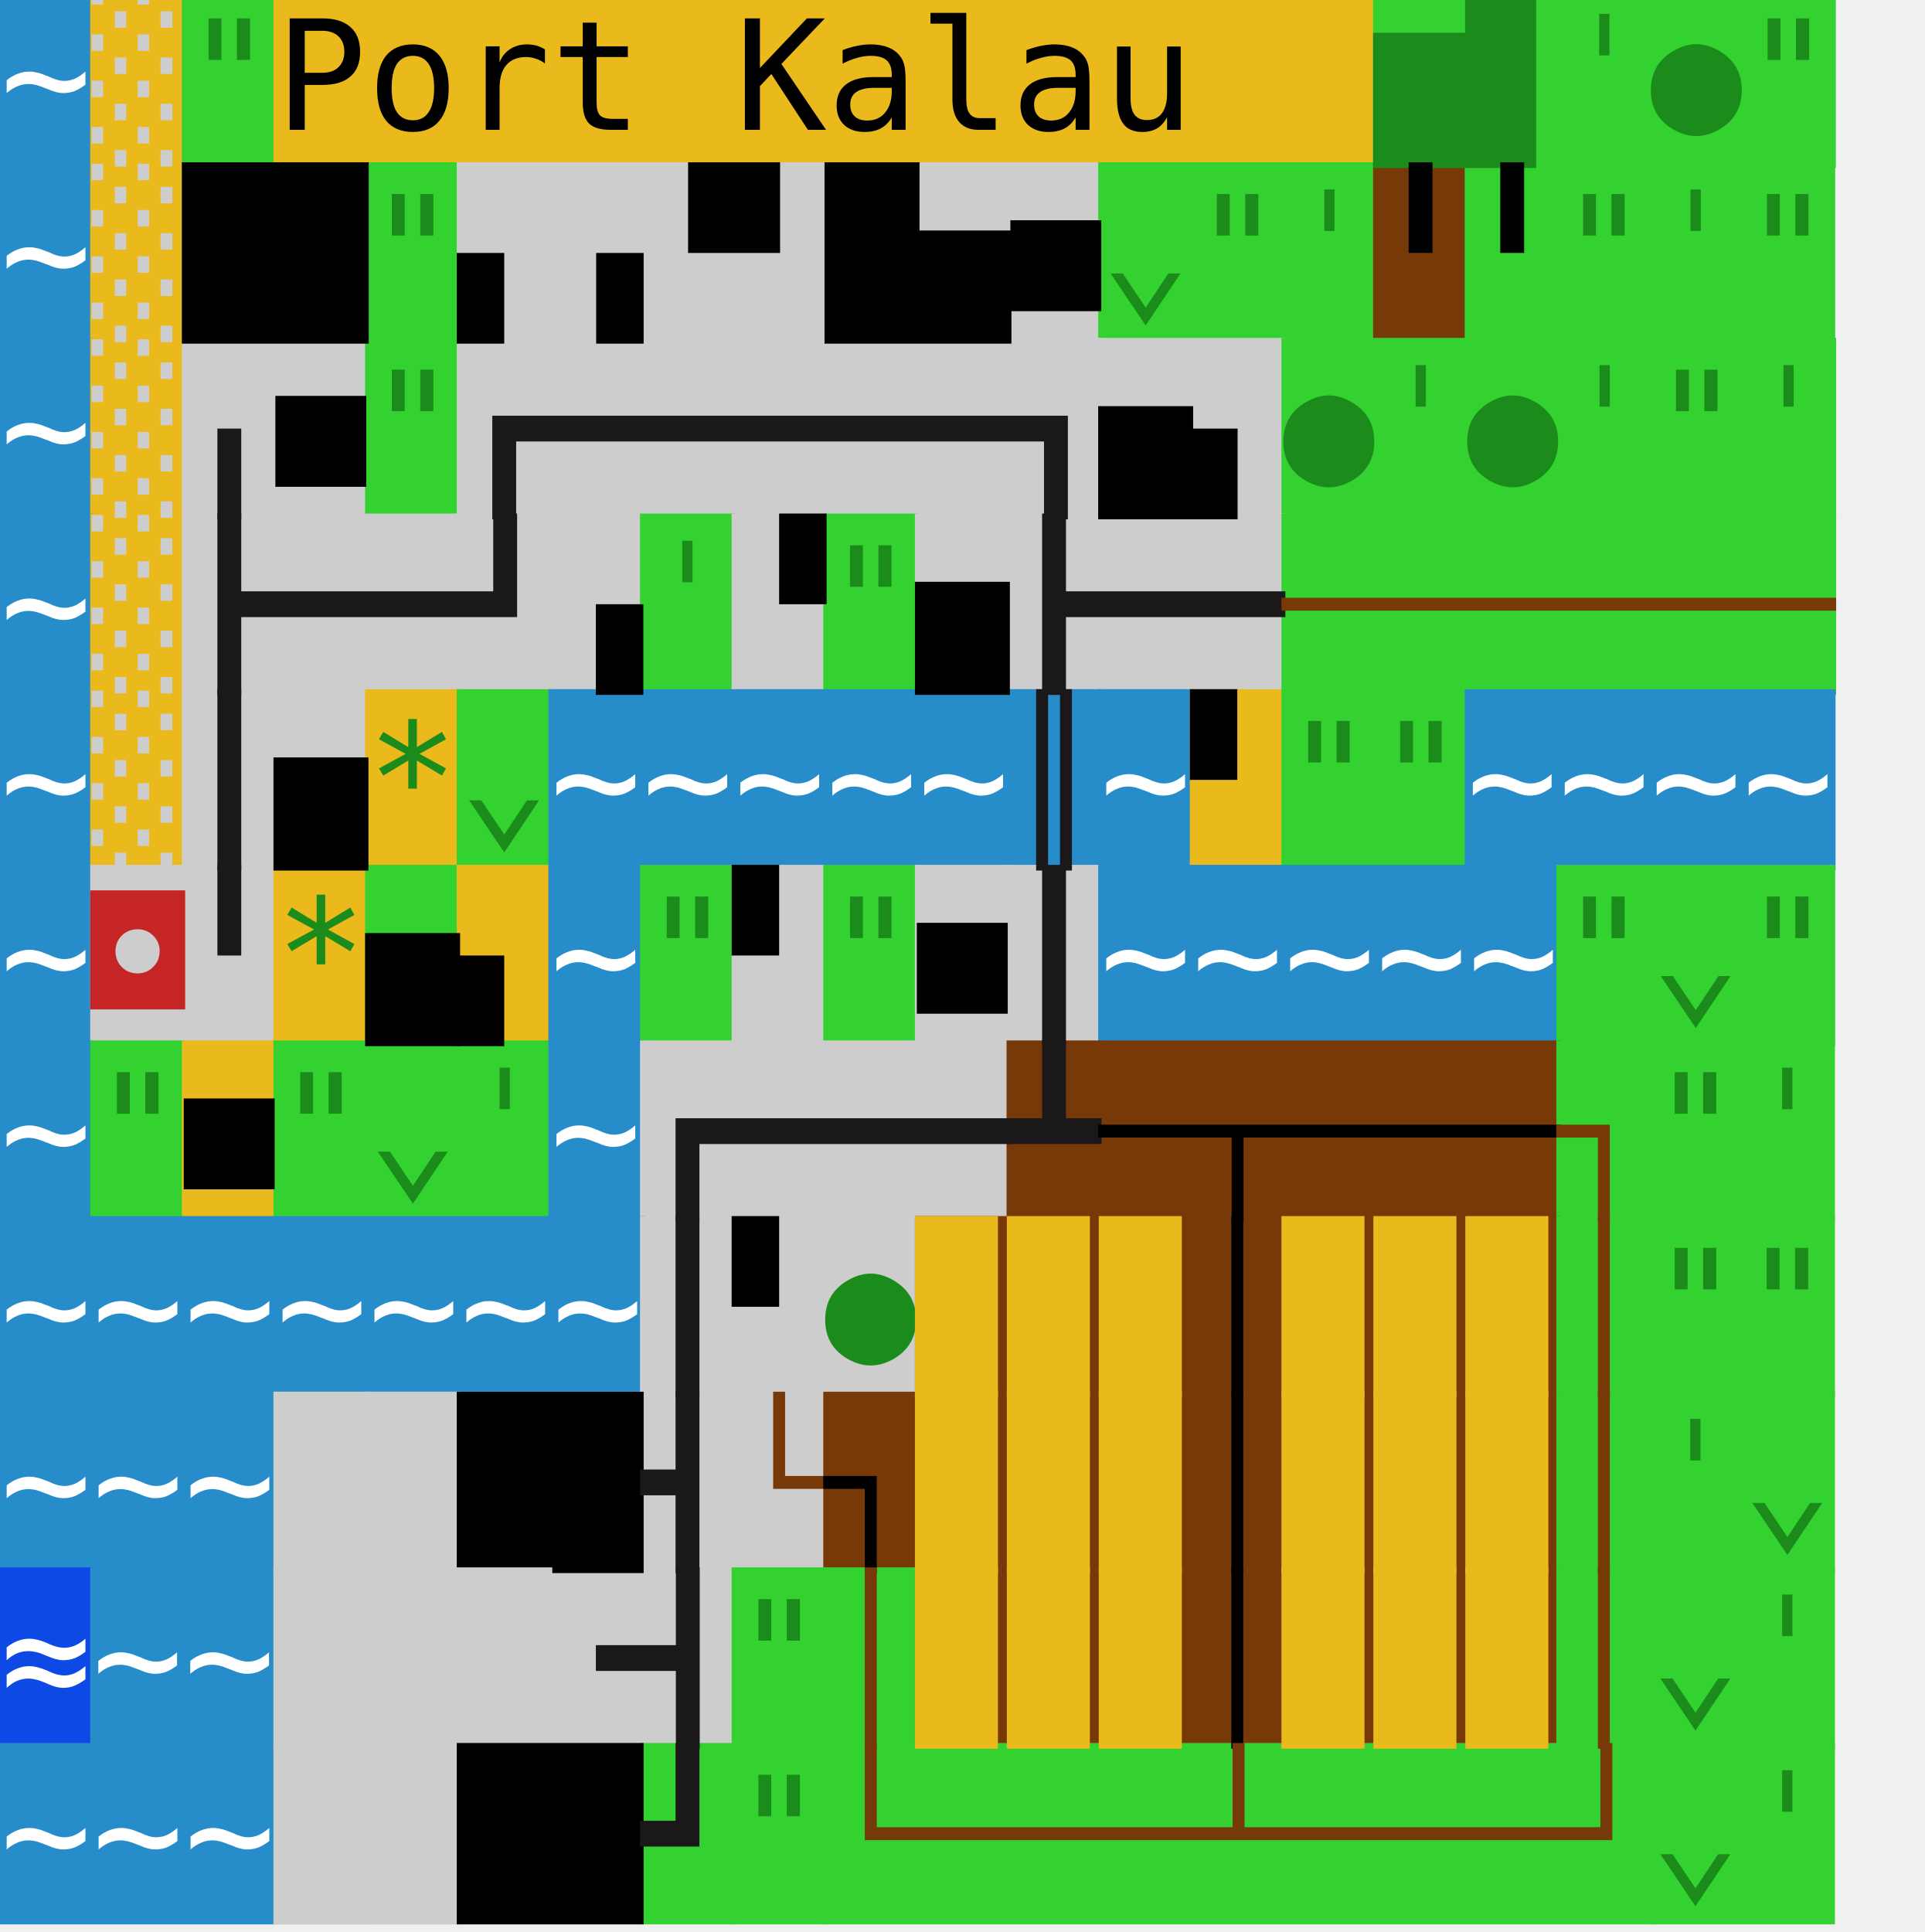
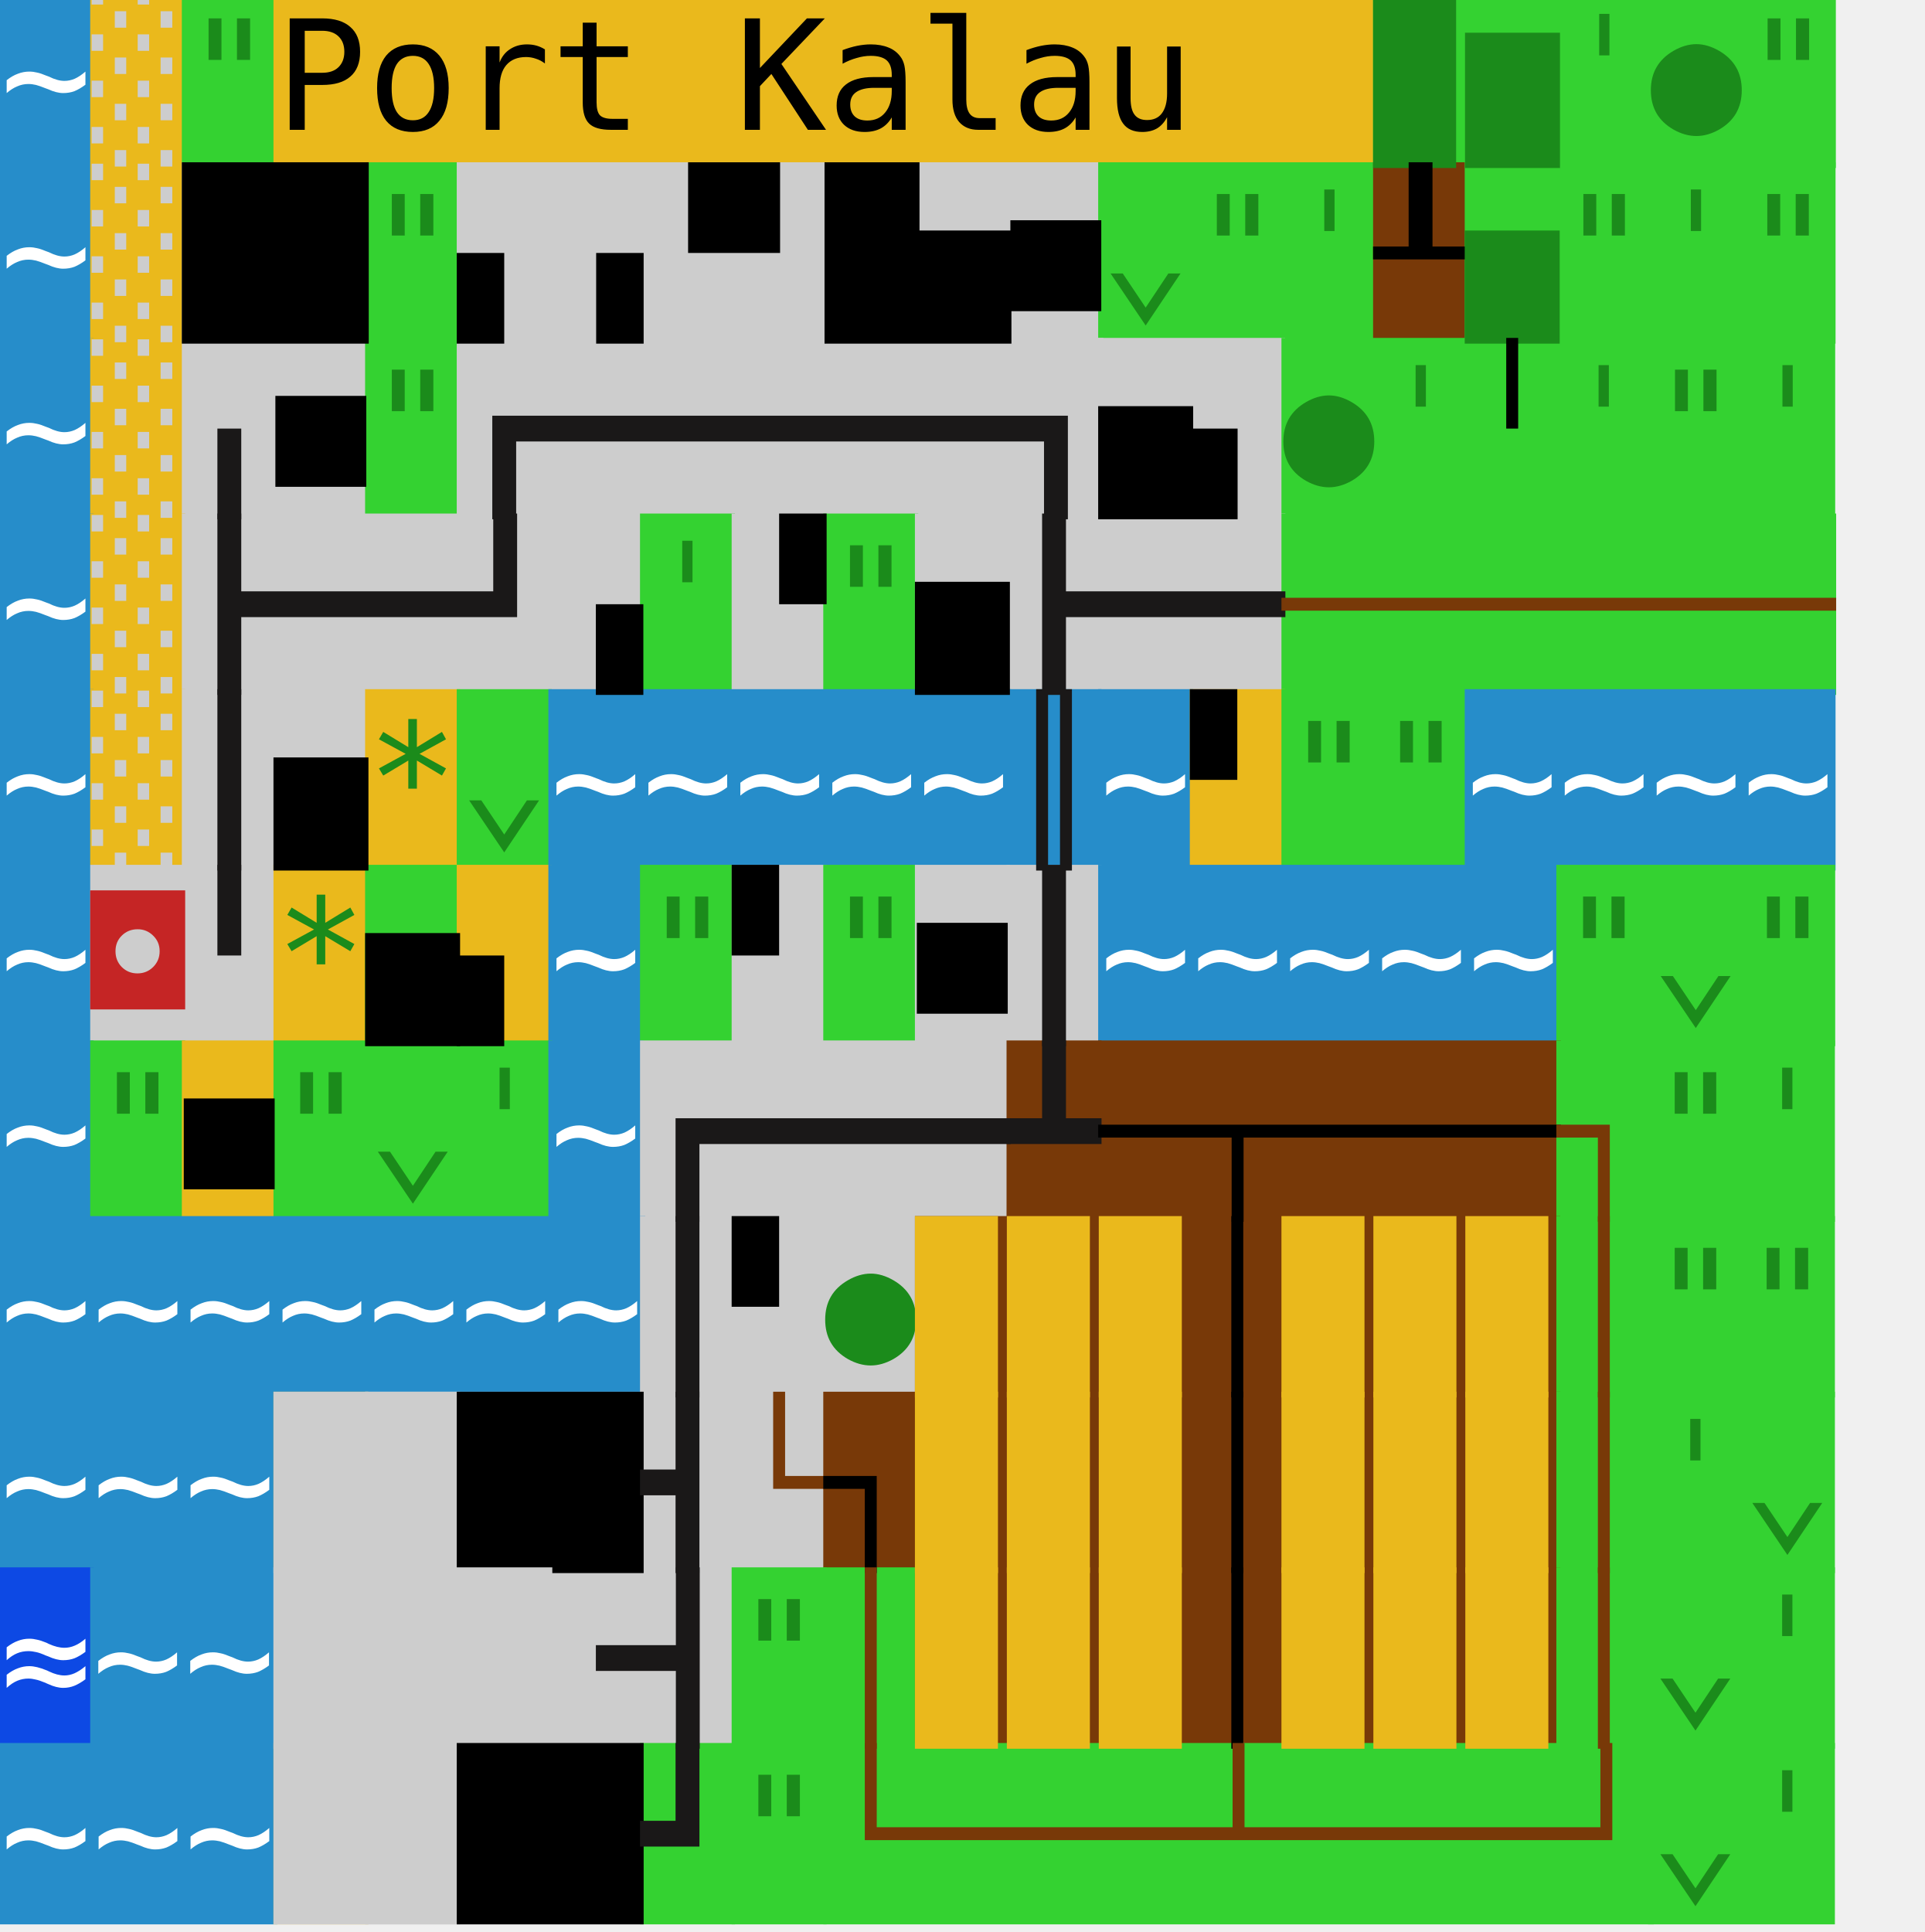
<svg xmlns="http://www.w3.org/2000/svg" version="1.1" width="126.0px" height="126.5px" viewBox="0 0 126.0 126.5" style="letter-spacing:0em;font-size:10px;font-family:'DejaVu Sans Mono';stroke:none">
  <text y="8.5" x="0.0" style="fill:#268dca">█</text>
  <text y="8.5" x="6.0" style="fill:#eab91c">█</text>
  <text y="8.5" x="12.0" style="fill:#34d231">█</text>
  <text y="8.5" x="18.0" style="fill:#eab91c">████████████</text>
  <text y="8.5" x="90.0" style="fill:#34d231">█████</text>
█<text y="20.0" x="0.0" style="fill:#268dca">█</text>
  <text y="20.0" x="6.0" style="fill:#eab91c">█</text>
  <text y="20.0" x="12.0" style="fill:#cdcdcd">██</text>
  <text y="20.0" x="24.0" style="fill:#34d231">█</text>
  <text y="20.0" x="30.0" style="fill:#cdcdcd">███████</text>
  <text y="20.0" x="72.0" style="fill:#34d231">███</text>
  <text y="20.0" x="90.0" style="fill:#783908">█</text>
-   <text y="20.0" x="96.0" style="fill:#34d231">█</text>
-   <text y="20.0" x="102.0" style="fill:#34d231">███</text>
+   <text y="20.0" x="96.0" style="fill:#34d231">████</text>
█<text y="31.5" x="0.0" style="fill:#268dca">█</text>
  <text y="31.5" x="6.0" style="fill:#eab91c">█</text>
  <text y="31.5" x="12.0" style="fill:#cdcdcd">█</text>
  <text y="31.5" x="18.0" style="fill:#cdcdcd">█</text>
  <text y="31.5" x="24.0" style="fill:#34d231">█</text>
  <text y="31.5" x="30.0" style="fill:#cdcdcd">███████</text>
  <text y="31.5" x="72.0" style="fill:#cdcdcd">██</text>
-   <text y="31.5" x="84.0" style="fill:#34d231">██████</text>
+   <text y="31.5" x="84.0" style="fill:#34d231">██</text>
+   <text y="31.5" x="96.0" style="fill:#34d231">█</text>
+   <text y="31.5" x="102.0" style="fill:#34d231">███</text>
█<text y="43.0" x="0.0" style="fill:#268dca">█</text>
  <text y="43.0" x="6.0" style="fill:#eab91c">█</text>
  <text y="43.0" x="12.0" style="fill:#cdcdcd">████</text>
  <text y="43.0" x="36.0" style="fill:#cdcdcd">█</text>
  <text y="43.0" x="42.0" style="fill:#34d231">█</text>
  <text y="43.0" x="48.0" style="fill:#cdcdcd">█</text>
  <text y="43.0" x="54.0" style="fill:#34d231">█</text>
  <text y="43.0" x="60.0" style="fill:#cdcdcd">█</text>
  <text y="43.0" x="66.0" style="fill:#cdcdcd">███</text>
  <text y="43.0" x="84.0" style="fill:#34d231">██████</text>
█<text y="54.5" x="0.0" style="fill:#268dca">█</text>
  <text y="54.5" x="6.0" style="fill:#eab91c">█</text>
  <text y="54.5" x="12.0" style="fill:#cdcdcd">█</text>
  <text y="54.5" x="18.0" style="fill:#cdcdcd">█</text>
  <text y="54.5" x="24.0" style="fill:#eab91c">█</text>
  <text y="54.5" x="30.0" style="fill:#34d231">█</text>
  <text y="54.5" x="36.0" style="fill:#268dca">█████</text>
  <text y="54.5" x="66.0" style="fill:#268dca">█</text>
  <text y="54.5" x="72.0" style="fill:#268dca">█</text>
  <text y="54.5" x="78.0" style="fill:#eab91c">█</text>
  <text y="54.5" x="84.0" style="fill:#34d231">██</text>
  <text y="54.5" x="96.0" style="fill:#268dca">████</text>
█<text y="66.0" x="0.0" style="fill:#268dca">█</text>
  <text y="66.0" x="6.0" style="fill:#cdcdcd">█</text>
  <text y="66.0" x="12.0" style="fill:#cdcdcd">█</text>
  <text y="66.0" x="18.0" style="fill:#eab91c">█</text>
  <text y="66.0" x="24.0" style="fill:#34d231">█</text>
  <text y="66.0" x="30.0" style="fill:#eab91c">█</text>
  <text y="66.0" x="36.0" style="fill:#268dca">█</text>
  <text y="66.0" x="42.0" style="fill:#34d231">█</text>
  <text y="66.0" x="48.0" style="fill:#cdcdcd">█</text>
  <text y="66.0" x="54.0" style="fill:#34d231">█</text>
  <text y="66.0" x="60.0" style="fill:#cdcdcd">█</text>
  <text y="66.0" x="66.0" style="fill:#cdcdcd">█</text>
  <text y="66.0" x="72.0" style="fill:#268dca">█████</text>
  <text y="66.0" x="102.0" style="fill:#34d231">███</text>
█<text y="77.5" x="0.0" style="fill:#268dca">█</text>
  <text y="77.5" x="6.0" style="fill:#34d231">█</text>
  <text y="77.5" x="12.0" style="fill:#eab91c">█</text>
  <text y="77.5" x="18.0" style="fill:#34d231">███</text>
  <text y="77.5" x="36.0" style="fill:#268dca">█</text>
  <text y="77.5" x="42.0" style="fill:#cdcdcd">████</text>
  <text y="77.5" x="66.0" style="fill:#783908">█</text>
  <text y="77.5" x="72.0" style="fill:#783908">█████</text>
  <text y="77.5" x="102.0" style="fill:#34d231">█</text>
  <text y="77.5" x="108.0" style="fill:#34d231">██</text>
█<text y="89.0" x="0.0" style="fill:#268dca">███████</text>
  <text y="89.0" x="42.0" style="fill:#cdcdcd">█</text>
  <text y="89.0" x="48.0" style="fill:#cdcdcd">█</text>
  <text y="89.0" x="54.0" style="fill:#cdcdcd">█</text>
  <text y="89.0" x="60.0" style="fill:#783908">███</text>
  <text y="89.0" x="78.0" style="fill:#783908">█</text>
  <text y="89.0" x="84.0" style="fill:#783908">███</text>
  <text y="89.0" x="102.0" style="fill:#34d231">█</text>
  <text y="89.0" x="108.0" style="fill:#34d231">██</text>
█<text y="100.5" x="0.0" style="fill:#268dca">███</text>
  <text y="100.5" x="18.0" style="fill:#eab91c">█</text>
  <text y="100.5" x="24.0" style="fill:#cdcdcd">█</text>
  <text y="100.5" x="30.0" style="fill:#cdcdcd">██</text>
  <text y="100.5" x="42.0" style="fill:#cdcdcd">█</text>
  <text y="100.5" x="48.0" style="fill:#cdcdcd">█</text>
  <text y="100.5" x="54.0" style="fill:#783908">█</text>
  <text y="100.5" x="60.0" style="fill:#783908">███</text>
  <text y="100.5" x="78.0" style="fill:#783908">█</text>
  <text y="100.5" x="84.0" style="fill:#783908">███</text>
  <text y="100.5" x="102.0" style="fill:#34d231">█</text>
  <text y="100.5" x="108.0" style="fill:#34d231">██</text>
█<text y="112.0" x="0.0" style="fill:#0d49e4">█</text>
  <text y="112.0" x="6.0" style="fill:#268dca">██</text>
  <text y="112.0" x="18.0" style="fill:#cdcdcd">███</text>
  <text y="112.0" x="36.0" style="fill:#cdcdcd">██</text>
  <text y="112.0" x="48.0" style="fill:#34d231">█</text>
  <text y="112.0" x="54.0" style="fill:#34d231">█</text>
  <text y="112.0" x="60.0" style="fill:#783908">███</text>
  <text y="112.0" x="78.0" style="fill:#783908">█</text>
  <text y="112.0" x="84.0" style="fill:#783908">███</text>
  <text y="112.0" x="102.0" style="fill:#34d231">█</text>
  <text y="112.0" x="108.0" style="fill:#34d231">██</text>
█<text y="123.5" x="0.0" style="fill:#268dca">███</text>
  <text y="123.5" x="18.0" style="fill:#eab91c">█</text>
  <text y="123.5" x="24.0" style="fill:#cdcdcd">█</text>
  <text y="123.5" x="30.0" style="fill:#cdcdcd">██</text>
  <text y="123.5" x="42.0" style="fill:#34d231">█</text>
  <text y="123.5" x="48.0" style="fill:#34d231">█</text>
  <text y="123.5" x="54.0" style="fill:#34d231">█████████</text>
  <text y="123.5" x="108.0" style="fill:#34d231">██</text>
█<text y="8.5" x="0.0" style="fill:#ffffff">~</text>
  <text y="8.5" x="6.0" style="fill:#cdcdcd">░</text>
  <text y="8.5" x="12.0" style="fill:#1b8b1b">"</text>
  <text y="8.5" x="18.0" style="fill:#000000"> Port Kalau </text>
-   <text y="8.5" x="90.0" style="fill:#1b8b1b">▆▊ˈ●"</text>
+   <text y="8.5" x="90.0" style="fill:#1b8b1b">▉▆ˈ●"</text>
⌄<text y="20.0" x="0.0" style="fill:#ffffff">~</text>
  <text y="20.0" x="6.0" style="fill:#cdcdcd">░</text>
  <text y="20.0" x="12.0" style="fill:#000000">██</text>
  <text y="20.0" x="24.0" style="fill:#1b8b1b">"</text>
  <text y="20.0" x="30.0" style="fill:#000000">▖▗▝▘█▅■</text>
  <text y="20.0" x="72.0" style="fill:#1b8b1b">⌄"ˈ</text>
-   <text y="20.0" x="90.0" style="fill:#000000">╹</text>
-   <text y="20.0" x="96.0" style="fill:#000000">╹</text>
-   <text y="20.0" x="102.0" style="fill:#1b8b1b">"ˈ"</text>
+   <text y="20.0" x="90.0" style="fill:#000000">┸</text>
+   <text y="20.0" x="96.0" style="fill:#1b8b1b">▅"ˈ"</text>
"<text y="31.5" x="0.0" style="fill:#ffffff">~</text>
  <text y="31.5" x="6.0" style="fill:#cdcdcd">░</text>
  <text y="31.5" x="12.0" style="fill:#1a1818">╻</text>
  <text y="31.5" x="18.0" style="fill:#000000">■</text>
  <text y="31.5" x="24.0" style="fill:#1b8b1b">"</text>
  <text y="31.5" x="30.0" style="fill:#1a1818">┏━━━━━┓</text>
  <text y="31.5" x="72.0" style="fill:#000000">▅▖</text>
-   <text y="31.5" x="84.0" style="fill:#1b8b1b">●ˈ●ˈ"ˈ</text>
+   <text y="31.5" x="84.0" style="fill:#1b8b1b">●ˈ</text>
+   <text y="31.5" x="96.0" style="fill:#000000">╵</text>
+   <text y="31.5" x="102.0" style="fill:#1b8b1b">ˈ"ˈ</text>
ˈ<text y="43.0" x="0.0" style="fill:#ffffff">~</text>
  <text y="43.0" x="6.0" style="fill:#cdcdcd">░</text>
  <text y="43.0" x="12.0" style="fill:#1a1818">┣━━┛</text>
  <text y="43.0" x="36.0" style="fill:#000000">▗</text>
  <text y="43.0" x="42.0" style="fill:#1b8b1b">ˈ</text>
  <text y="43.0" x="48.0" style="fill:#000000">▝</text>
  <text y="43.0" x="54.0" style="fill:#1b8b1b">"</text>
  <text y="43.0" x="60.0" style="fill:#000000">▅</text>
  <text y="43.0" x="66.0" style="fill:#1a1818">┣━━</text>
  <text y="43.0" x="84.0" style="fill:#783908">──────</text>
─<text y="54.5" x="0.0" style="fill:#ffffff">~</text>
  <text y="54.5" x="6.0" style="fill:#cdcdcd">░</text>
  <text y="54.5" x="12.0" style="fill:#1a1818">┃</text>
  <text y="54.5" x="18.0" style="fill:#000000">▅</text>
  <text y="54.5" x="24.0" style="fill:#1b8b1b">*</text>
  <text y="54.5" x="30.0" style="fill:#1b8b1b">⌄</text>
  <text y="54.5" x="36.0" style="fill:#ffffff">~~~~~</text>
  <text y="54.5" x="66.0" style="fill:#1a1818">║</text>
  <text y="54.5" x="72.0" style="fill:#ffffff">~</text>
  <text y="54.5" x="78.0" style="fill:#000000">▘</text>
  <text y="54.5" x="84.0" style="fill:#1b8b1b">""</text>
  <text y="54.5" x="96.0" style="fill:#ffffff">~~~~</text>
~<text y="66.0" x="0.0" style="fill:#ffffff">~</text>
  <text y="66.0" x="6.0" style="fill:#c52525">◘</text>
  <text y="66.0" x="12.0" style="fill:#1a1818">╹</text>
  <text y="66.0" x="18.0" style="fill:#1b8b1b">*</text>
  <text y="66.0" x="24.0" style="fill:#000000">▅</text>
  <text y="66.0" x="30.0" style="fill:#000000">▖</text>
  <text y="66.0" x="36.0" style="fill:#ffffff">~</text>
  <text y="66.0" x="42.0" style="fill:#1b8b1b">"</text>
  <text y="66.0" x="48.0" style="fill:#000000">▘</text>
  <text y="66.0" x="54.0" style="fill:#1b8b1b">"</text>
  <text y="66.0" x="60.0" style="fill:#000000">■</text>
  <text y="66.0" x="66.0" style="fill:#1a1818">┃</text>
  <text y="66.0" x="72.0" style="fill:#ffffff">~~~~~</text>
  <text y="66.0" x="102.0" style="fill:#1b8b1b">"⌄"</text>
ˈ<text y="77.5" x="0.0" style="fill:#ffffff">~</text>
  <text y="77.5" x="6.0" style="fill:#1b8b1b">"</text>
  <text y="77.5" x="12.0" style="fill:#000000">■</text>
  <text y="77.5" x="18.0" style="fill:#1b8b1b">"⌄ˈ</text>
  <text y="77.5" x="36.0" style="fill:#ffffff">~</text>
  <text y="77.5" x="42.0" style="fill:#1a1818">┏━━━</text>
  <text y="77.5" x="66.0" style="fill:#1a1818">┻</text>
  <text y="77.5" x="72.0" style="fill:#000000">─┬───</text>
  <text y="77.5" x="102.0" style="fill:#783908">┐</text>
  <text y="77.5" x="108.0" style="fill:#1b8b1b">"ˈ</text>
ˈ<text y="89.0" x="0.0" style="fill:#ffffff">~~~~~~~</text>
  <text y="89.0" x="42.0" style="fill:#1a1818">┃</text>
  <text y="89.0" x="48.0" style="fill:#000000">▘</text>
  <text y="89.0" x="54.0" style="fill:#1b8b1b">●</text>
  <text y="89.0" x="60.0" style="fill:#eab91c">▉▉▉</text>
  <text y="89.0" x="78.0" style="fill:#000000">│</text>
  <text y="89.0" x="84.0" style="fill:#eab91c">▉▉▉</text>
  <text y="89.0" x="102.0" style="fill:#783908">│</text>
  <text y="89.0" x="108.0" style="fill:#1b8b1b">""</text>
ˈ<text y="100.5" x="0.0" style="fill:#ffffff">~~~</text>
  <text y="100.5" x="18.0" style="fill:#cdcdcd">█</text>
  <text y="100.5" x="24.0" style="fill:#cdcdcd">█</text>
  <text y="100.5" x="30.0" style="fill:#000000">██</text>
  <text y="100.5" x="42.0" style="fill:#1a1818">┫</text>
  <text y="100.5" x="48.0" style="fill:#783908">└</text>
  <text y="100.5" x="54.0" style="fill:#000000">┐</text>
  <text y="100.5" x="60.0" style="fill:#eab91c">▉▉▉</text>
  <text y="100.5" x="78.0" style="fill:#000000">│</text>
  <text y="100.5" x="84.0" style="fill:#eab91c">▉▉▉</text>
  <text y="100.5" x="102.0" style="fill:#783908">│</text>
  <text y="100.5" x="108.0" style="fill:#1b8b1b">ˈ⌄</text>
"<text y="112.0" x="0.0" style="fill:#ffffff">≈</text>
  <text y="112.0" x="6.0" style="fill:#ffffff">~~</text>
  <text y="112.0" x="18.0" style="fill:#cdcdcd">███</text>
  <text y="112.0" x="36.0" style="fill:#1a1818">╺┫</text>
  <text y="112.0" x="48.0" style="fill:#1b8b1b">"</text>
  <text y="112.0" x="54.0" style="fill:#783908">│</text>
  <text y="112.0" x="60.0" style="fill:#eab91c">▉▉▉</text>
  <text y="112.0" x="78.0" style="fill:#000000">│</text>
  <text y="112.0" x="84.0" style="fill:#eab91c">▉▉▉</text>
  <text y="112.0" x="102.0" style="fill:#783908">│</text>
  <text y="112.0" x="108.0" style="fill:#1b8b1b">⌄ˈ</text>
ˈ<text y="123.5" x="0.0" style="fill:#ffffff">~~~</text>
  <text y="123.5" x="18.0" style="fill:#cdcdcd">█</text>
  <text y="123.5" x="24.0" style="fill:#cdcdcd">█</text>
  <text y="123.5" x="30.0" style="fill:#000000">██</text>
  <text y="123.5" x="42.0" style="fill:#1a1818">┛</text>
  <text y="123.5" x="48.0" style="fill:#1b8b1b">"</text>
  <text y="123.5" x="54.0" style="fill:#783908">└───┴───┘</text>
  <text y="123.5" x="108.0" style="fill:#1b8b1b">⌄ˈ</text>
ˈ</svg>
